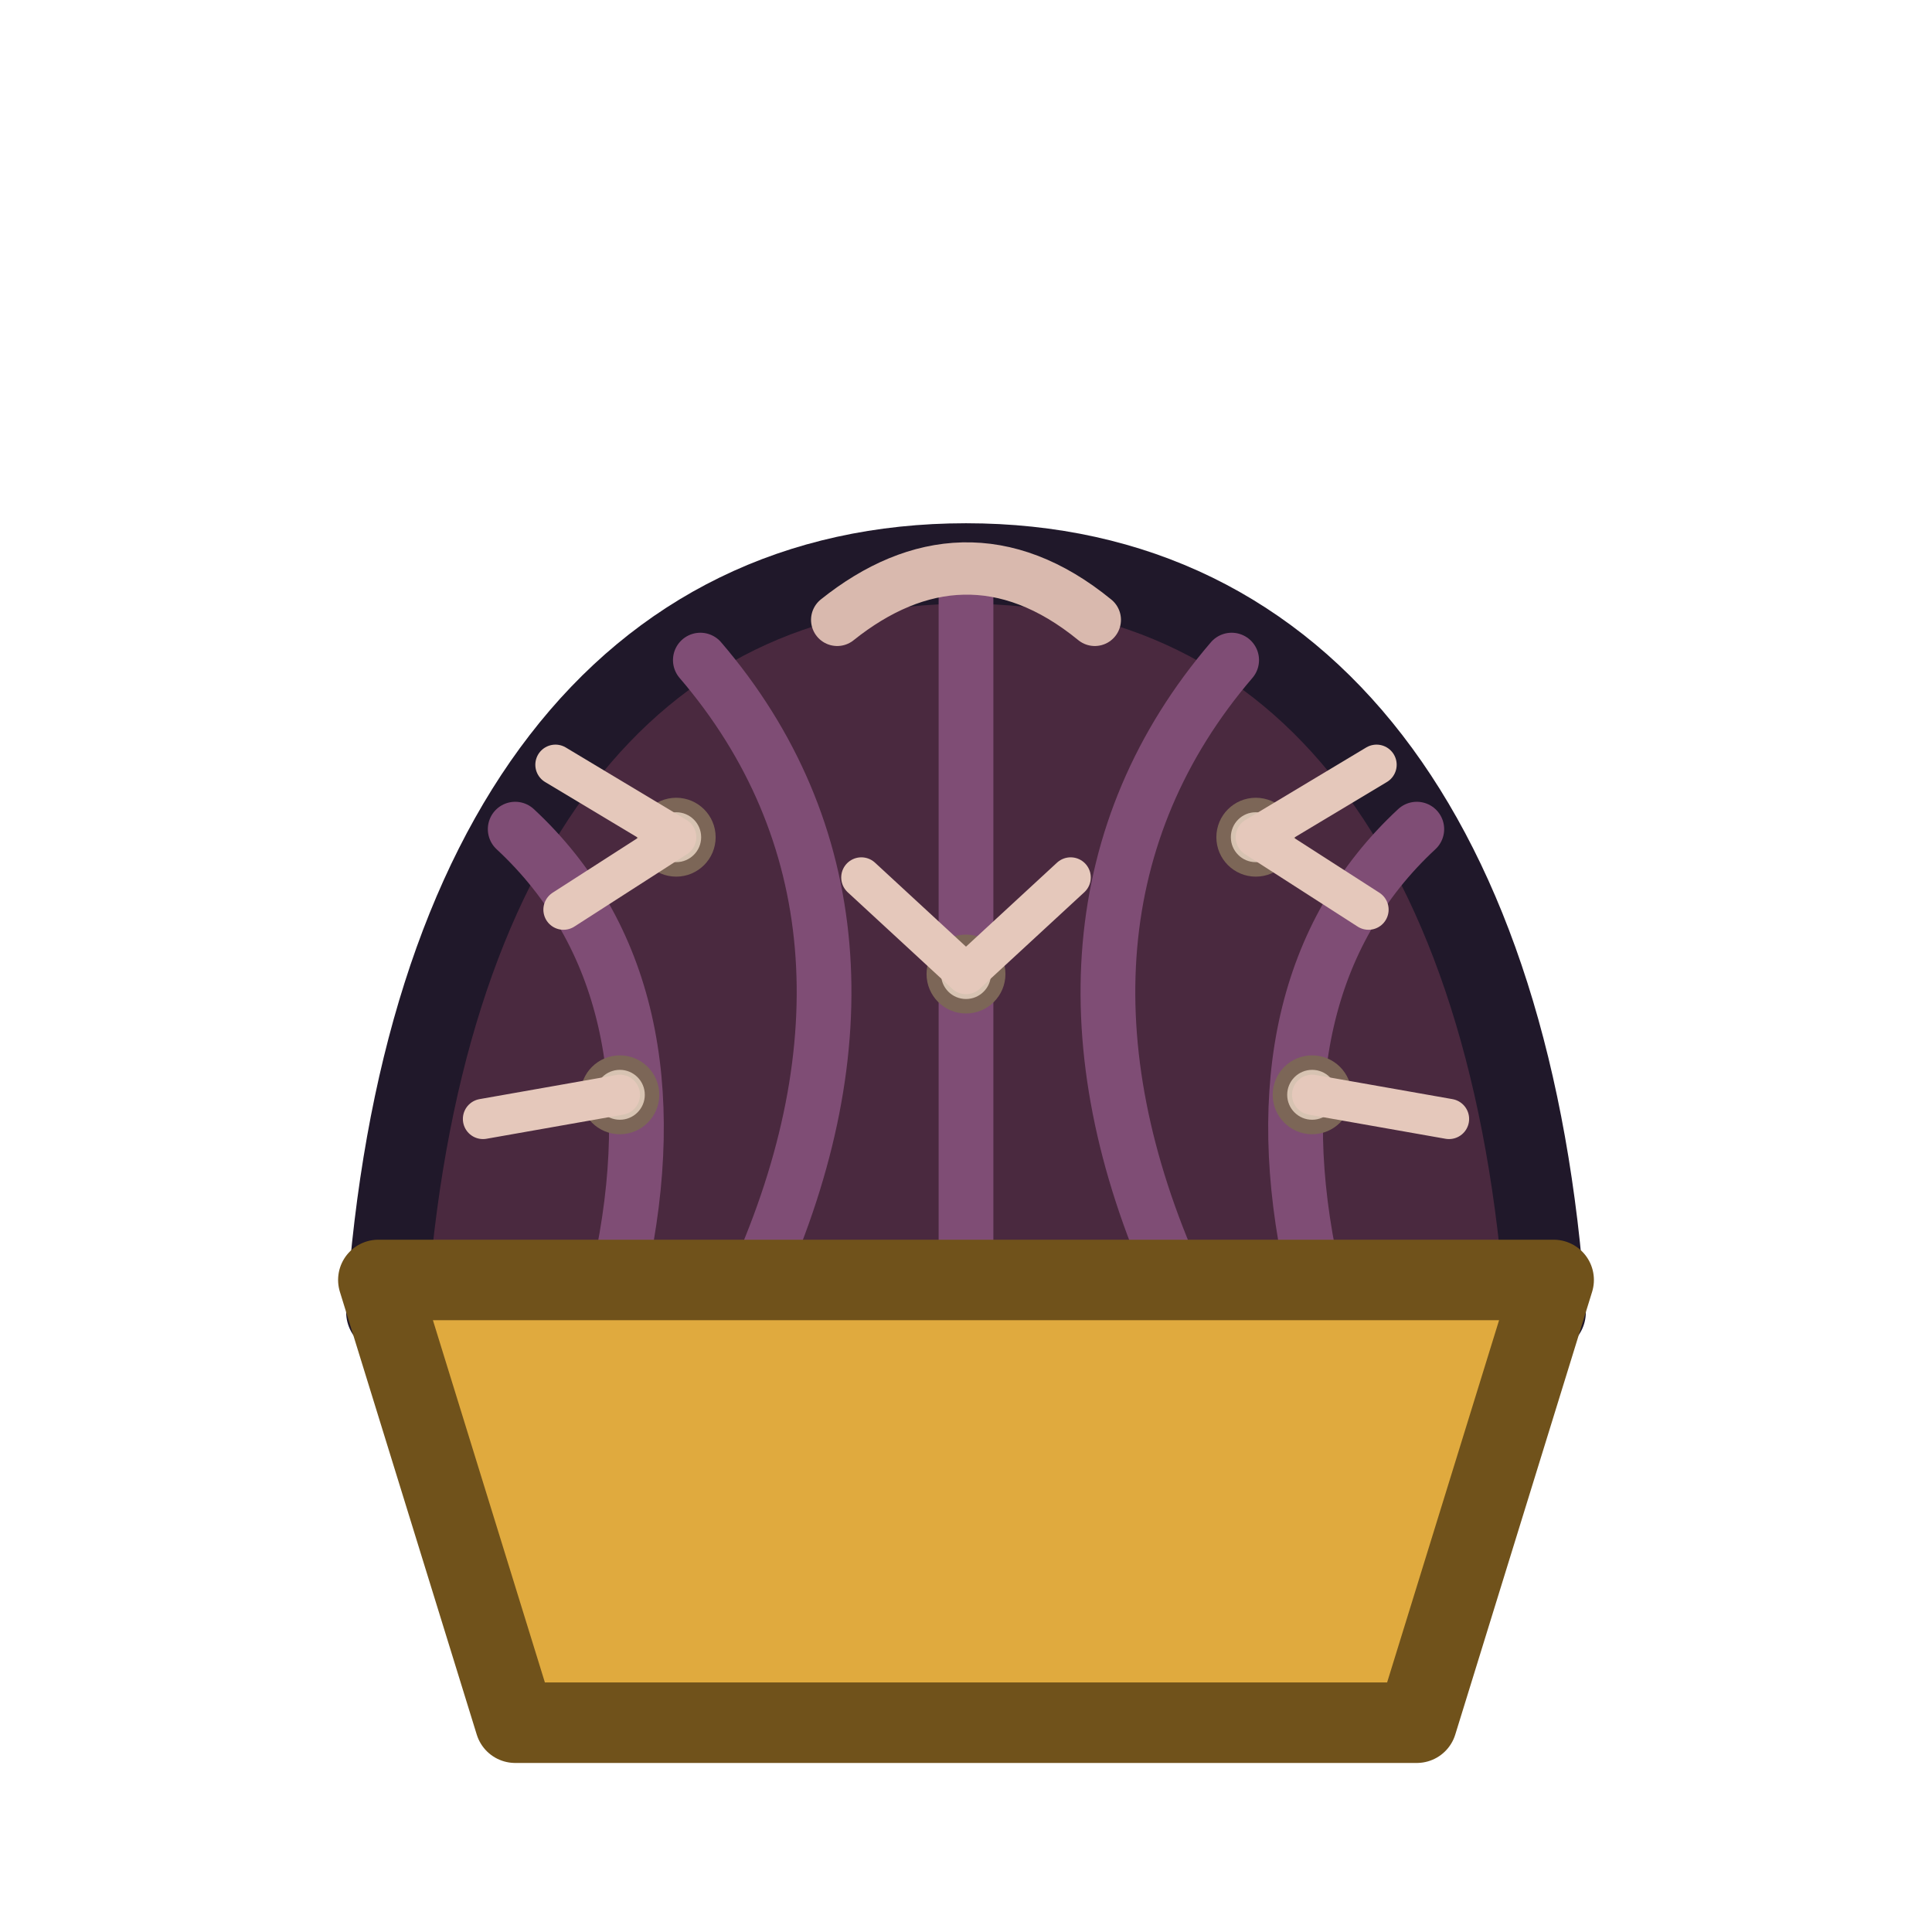
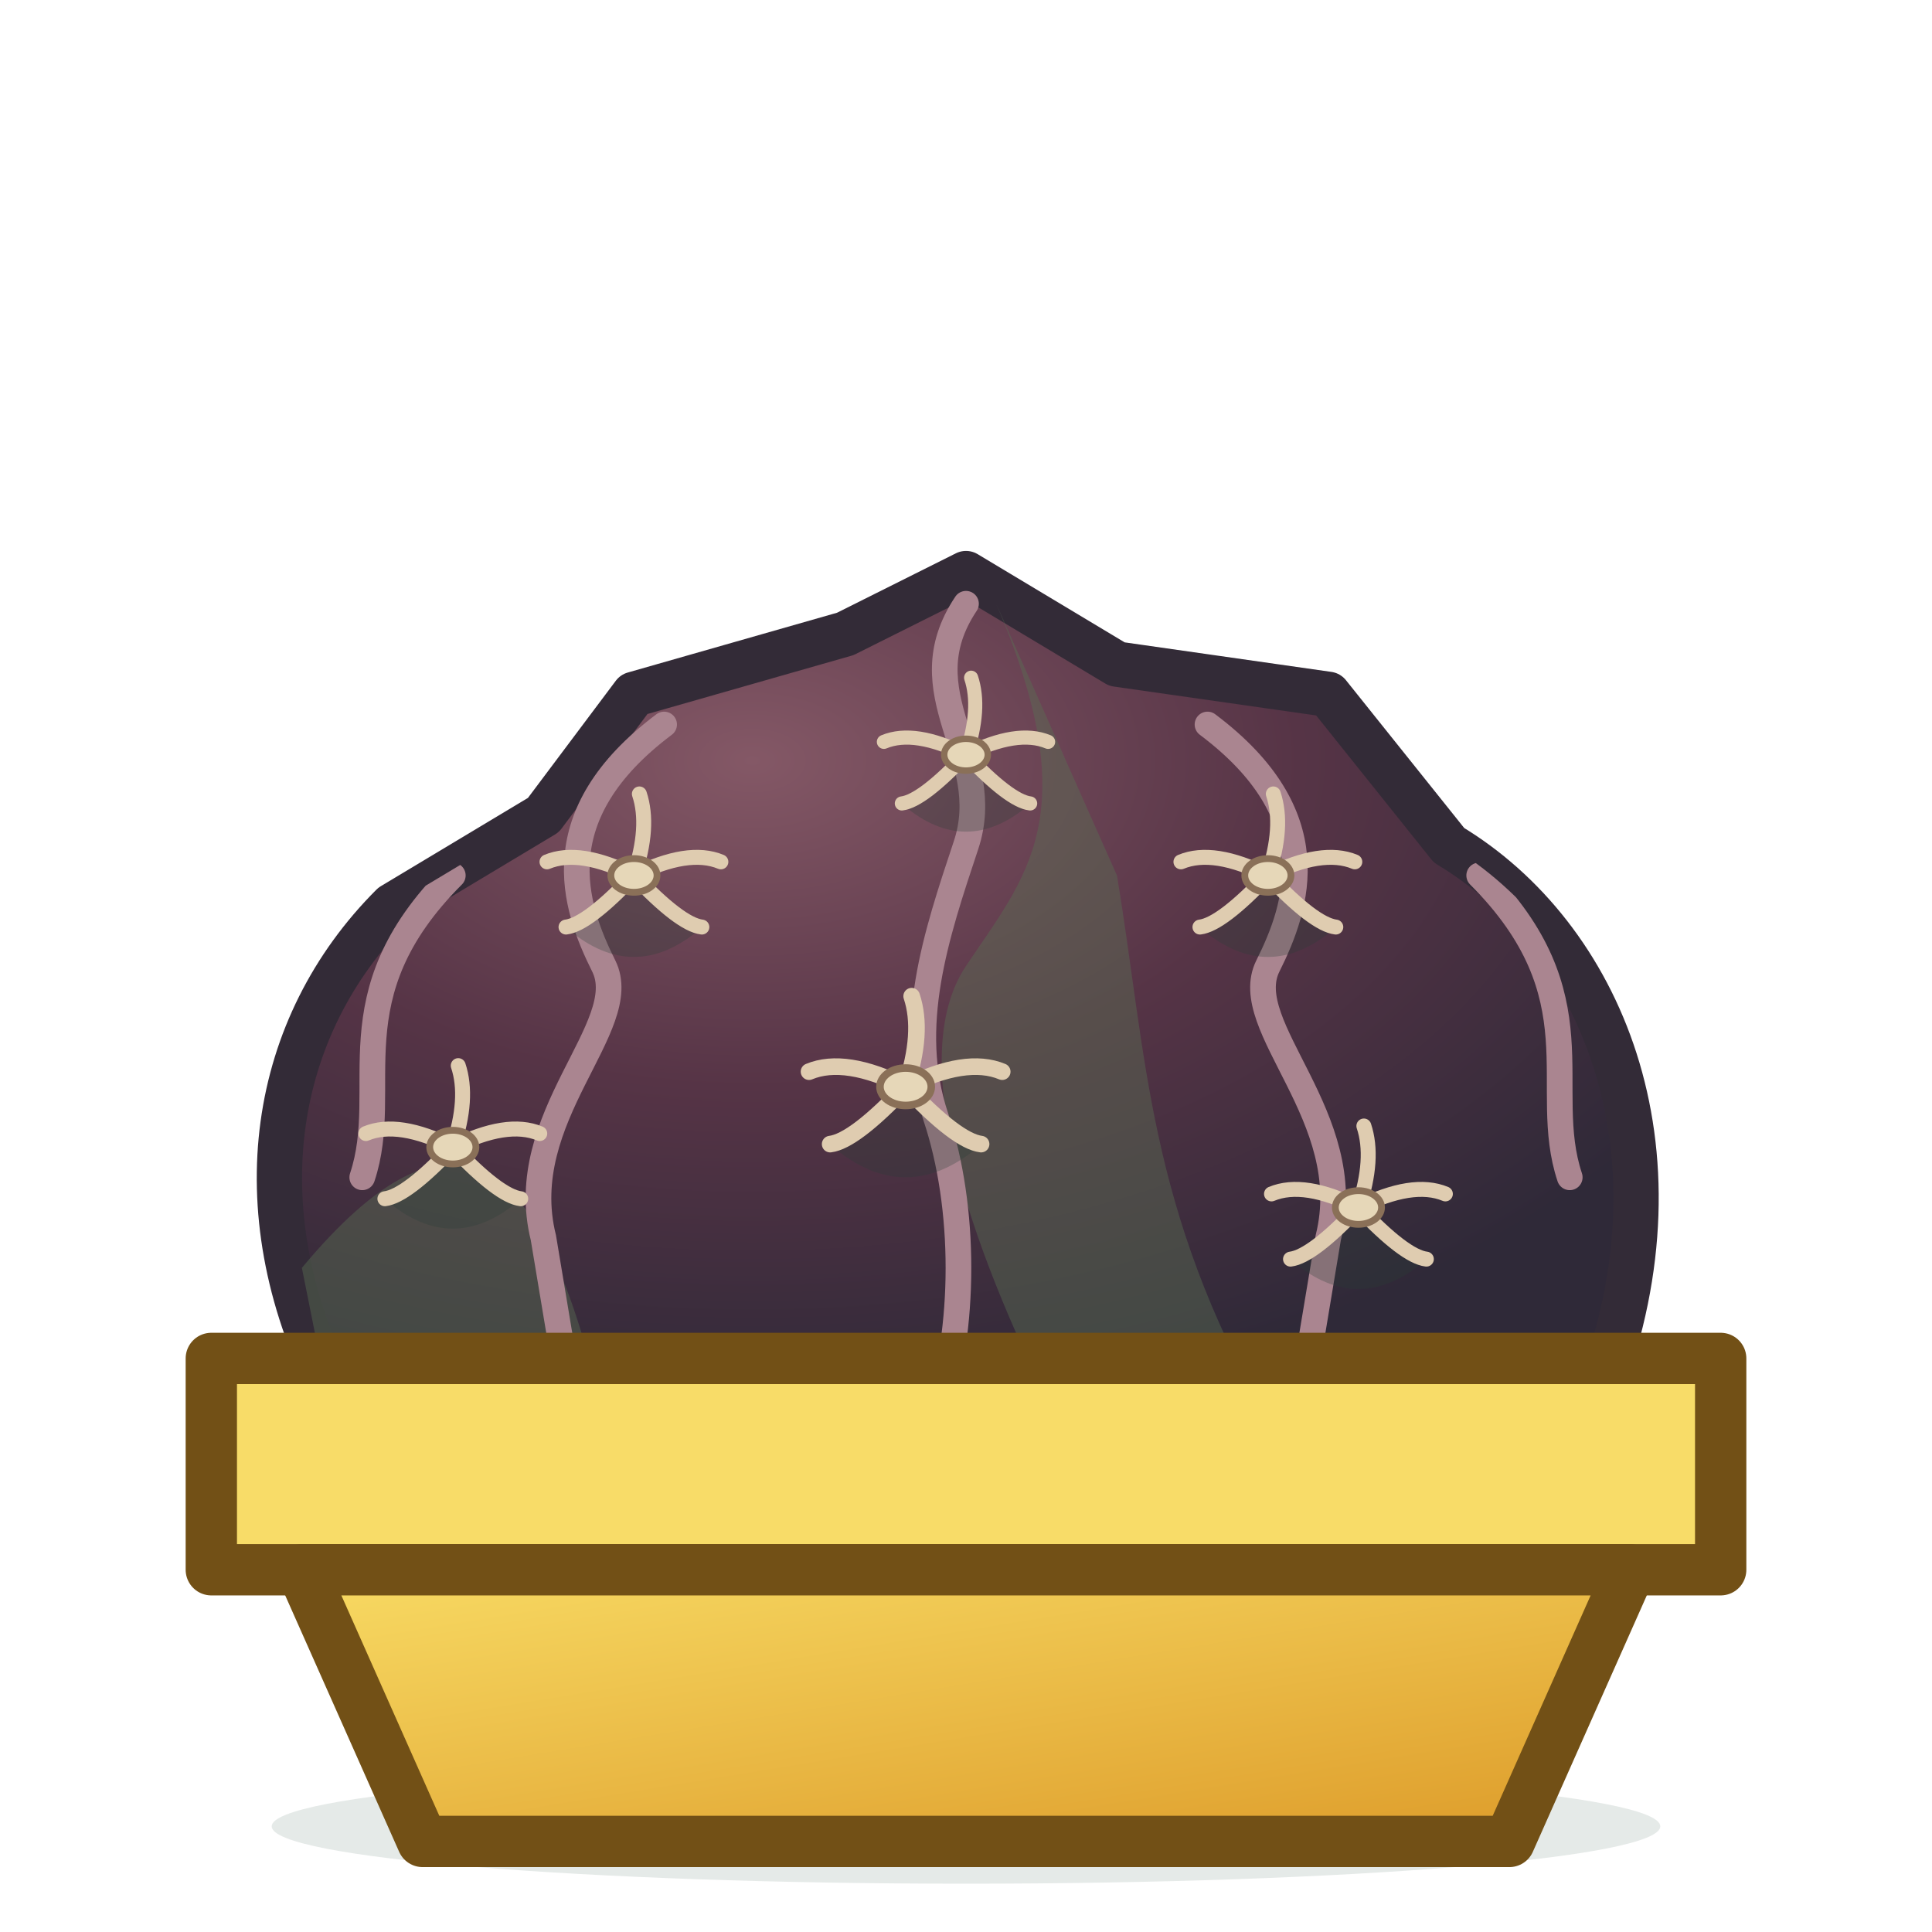
- <svg xmlns="http://www.w3.org/2000/svg" viewBox="0 0 24 24" role="img" aria-labelledby="gymnocalycium-mihanovichii-black-widow-title gymnocalycium-mihanovichii-black-widow-description" data-plant-slug="gymnocalycium-mihanovichii-black-widow" focusable="false">
-   <path d="M4.8 16.3c0.4-5.9 3-9.3 7.2-9.3s6.8 3.4 7.2 9.3Z" fill="#4a293f" stroke="#20182a" stroke-linejoin="round" stroke-width="1" />
-   <path d="M12 7.4v8.5M8.7 8.2c1.8 2.1 2 4.8 0.7 7.7m5.9-7.7c-1.8 2.1-2 4.8-0.7 7.7M6.4 10.3c1.4 1.3 1.8 3.2 1.3 5.5m9.9-5.5c-1.4 1.3-1.8 3.2-1.3 5.5" fill="none" stroke="#7f4d75" stroke-linecap="round" stroke-width="0.68" />
-   <g fill="#d7c3b2" stroke="#7c6657" stroke-width="0.18">
-     <circle cx="8.4" cy="10.4" r="0.4" />
-     <circle cx="15.6" cy="10.4" r="0.4" />
-     <circle cx="7.7" cy="13.6" r="0.4" />
-     <circle cx="12" cy="12.1" r="0.4" />
-     <circle cx="16.3" cy="13.6" r="0.4" />
+ <svg xmlns="http://www.w3.org/2000/svg" viewBox="0 0 64 64" role="img" aria-labelledby="gymnocalycium-mihanovichii-black-widow-title gymnocalycium-mihanovichii-black-widow-description" data-plant-slug="gymnocalycium-mihanovichii-black-widow" focusable="false">
+   <defs>
+     <linearGradient id="widow-pot" x1="0" x2="0.8" y1="0" y2="1">
+       <stop offset="0" stop-color="#f8db64" />
+       <stop offset="1" stop-color="#dfa02e" />
+     </linearGradient>
+     <radialGradient id="blackwidow-body" cx="35%" cy="23%" r="80%">
+       <stop offset="0" stop-color="#845866" />
+       <stop offset="0.5" stop-color="#563446" />
+       <stop offset="1" stop-color="#2f2938" />
+     </radialGradient>
+     <clipPath id="blackwidow-clip" clipPathUnits="userSpaceOnUse">
+       <path d="M11 46c-3-6-2-12 2-16l5-3 3-4 7-2 4-2 5 3 7 1 4 5c5 3 8 10 5 18Z" fill="none" stroke="none" stroke-width="1" stroke-linecap="round" stroke-linejoin="round" />
+     </clipPath>
+     <g id="gymnocalycium-mihanovichii-black-widow-detail-1">
+       <path d="M-2.4 2Q0 4 2.4 2L0 0Z" fill="#273e36" stroke="none" stroke-width="0" stroke-linecap="round" stroke-linejoin="round" opacity="0.28" />
+       <path d="M0 0q-2-1-3.2-0.5M0 0q2-1 3.2-0.5M0 0q-1.7 1.8-2.5 1.9M0 0q1.7 1.8 2.5 1.9M0 0q0.6-1.8 0.2-3" fill="none" stroke="#dfccb0" stroke-width="0.55" stroke-linecap="round" stroke-linejoin="round" />
+       <ellipse cx="0" cy="0" rx="0.85" ry="0.62" fill="#e6d7b8" stroke="#8a7058" stroke-width="0.25" />
+     </g>
+   </defs>
+   <ellipse cx="32" cy="60.5" rx="23" ry="1.9" fill="#244b3b" stroke="none" stroke-width="0" opacity="0.12" />
+   <ellipse cx="32" cy="45.5" rx="23" ry="2.1" fill="#745c45" stroke="none" stroke-width="1" />
+   <path d="M11 46c-3-6-2-12 2-16l5-3 3-4 7-2 4-2 5 3 7 1 4 5c5 3 8 10 5 18Z" fill="url(#blackwidow-body)" stroke="#332b37" stroke-width="1.5" stroke-linecap="round" stroke-linejoin="round" />
+   <g clip-path="url(#blackwidow-clip)">
+     <path d="M10 42c5-6 8-4 10 5h-9Zm23-22c3 7 1 9-1 12-2 3 0 9 3 15h7c-4-7-4-12-5-18Z" fill="#596d53" stroke="none" stroke-width="0" stroke-linecap="round" stroke-linejoin="round" opacity="0.45" />
+     <path d="M32 20c-2 3 1 5 0 8s-2 6-1 9 1 7 0 10M22 24c-4 3-3 6-2 8s-3 5-2 9l1 6m21-23c4 3 3 6 2 8s3 5 2 9l-1 6M15 29c-4 4-2 7-3 10m37-10c4 4 2 7 3 10" fill="none" stroke="#aa8590" stroke-width="0.85" stroke-linecap="round" stroke-linejoin="round" />
  </g>
-   <path d="m8.4 10.4-1.5-0.9m1.5 0.9-1.4 0.9m8.6-0.9 1.5-0.9m-1.5 0.9 1.4 0.9m-9.3 2.3-1.7 0.3m6-1.8-1.3-1.2m1.3 1.2 1.3-1.2m3 2.7 1.7 0.3" fill="none" stroke="#e5c8bb" stroke-linecap="round" stroke-width="0.5" />
-   <path d="M10.4 7.7c1-0.8 2.1-0.9 3.2 0" fill="none" stroke="#d9b9ae" stroke-linecap="round" stroke-width="0.65" />
-   <path d="M4.7 15.9h14.6l-1.7 5.5H6.4z" fill="#e0aa3e" stroke="#70521b" stroke-linejoin="round" stroke-width="1" />
+   <use href="#gymnocalycium-mihanovichii-black-widow-detail-1" transform="translate(32 25) scale(0.85)" />
+   <use href="#gymnocalycium-mihanovichii-black-widow-detail-1" transform="translate(21 29) scale(0.9)" />
+   <use href="#gymnocalycium-mihanovichii-black-widow-detail-1" transform="translate(42 29) scale(0.9)" />
+   <use href="#gymnocalycium-mihanovichii-black-widow-detail-1" transform="translate(15 38) scale(0.9)" />
+   <use href="#gymnocalycium-mihanovichii-black-widow-detail-1" transform="translate(30 36) scale(1)" />
+   <use href="#gymnocalycium-mihanovichii-black-widow-detail-1" transform="translate(45 40) scale(0.9)" />
+   <path d="M7 45h50v7H7z" fill="#f8dc68" stroke="#725016" stroke-linejoin="round" stroke-width="1.7" />
+   <path d="m10 52 4 9h36l4-9Z" fill="url(#widow-pot)" stroke="#725016" stroke-linejoin="round" stroke-width="1.7" />
</svg>
